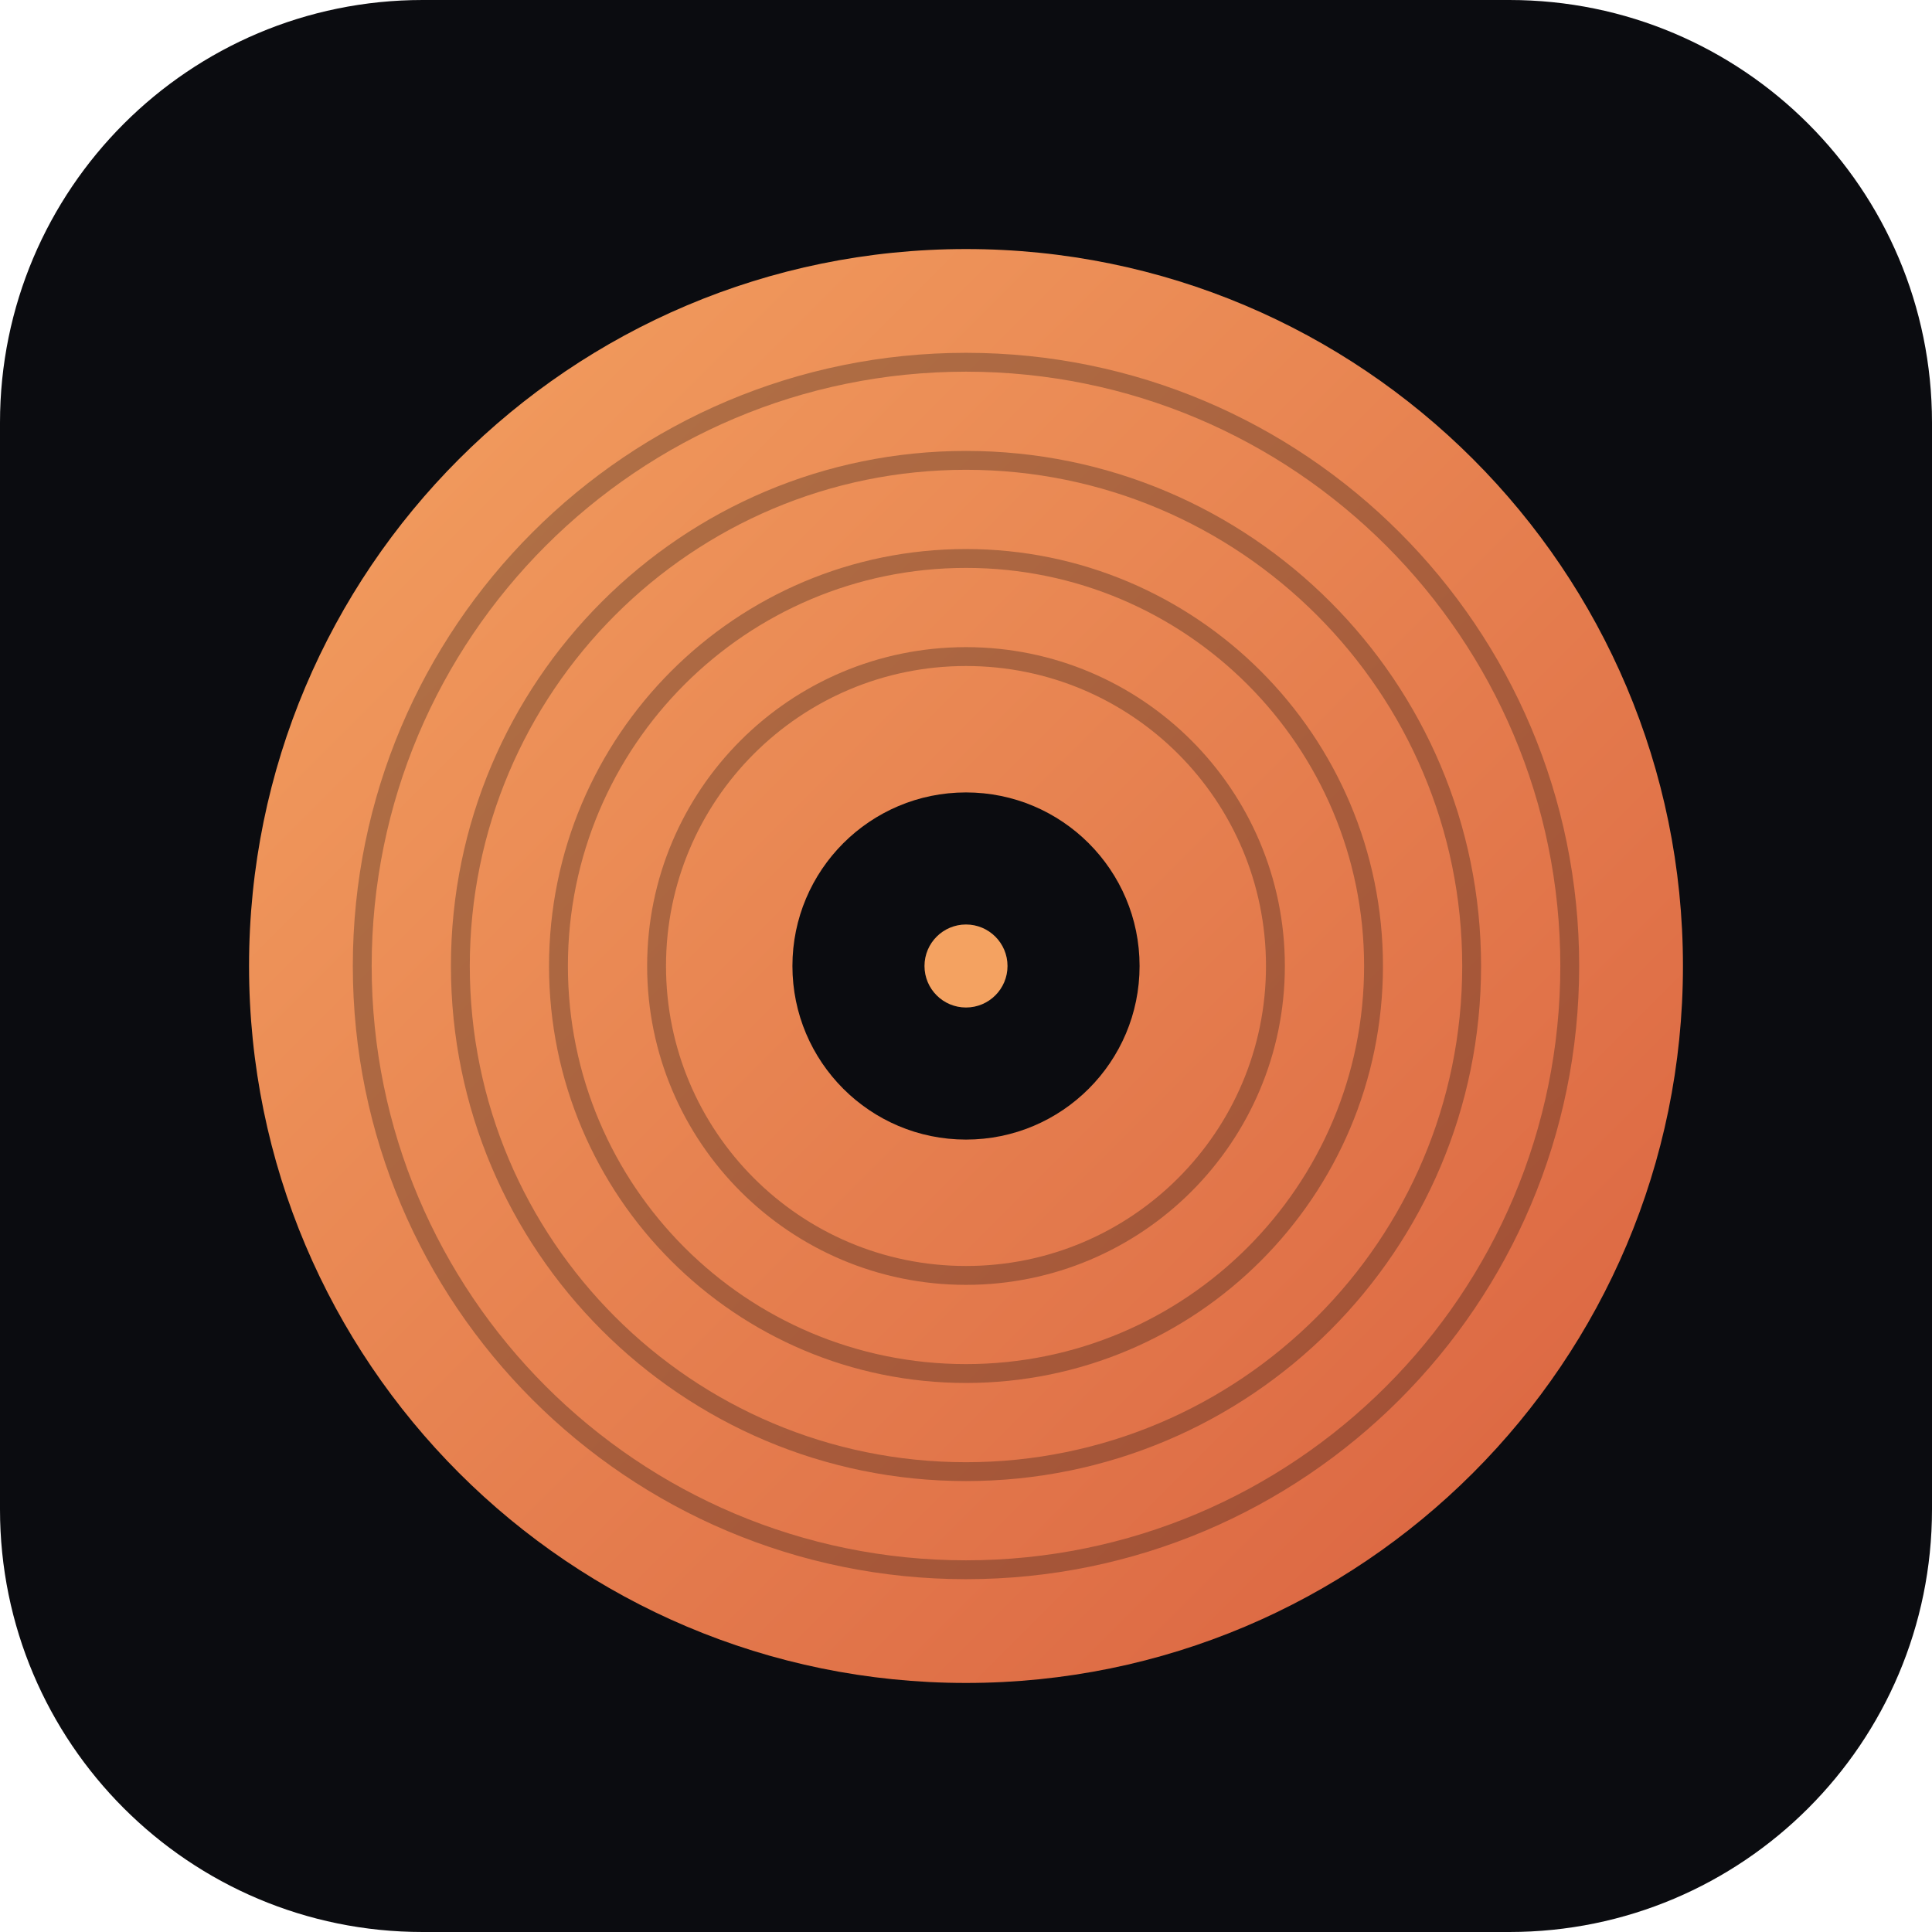
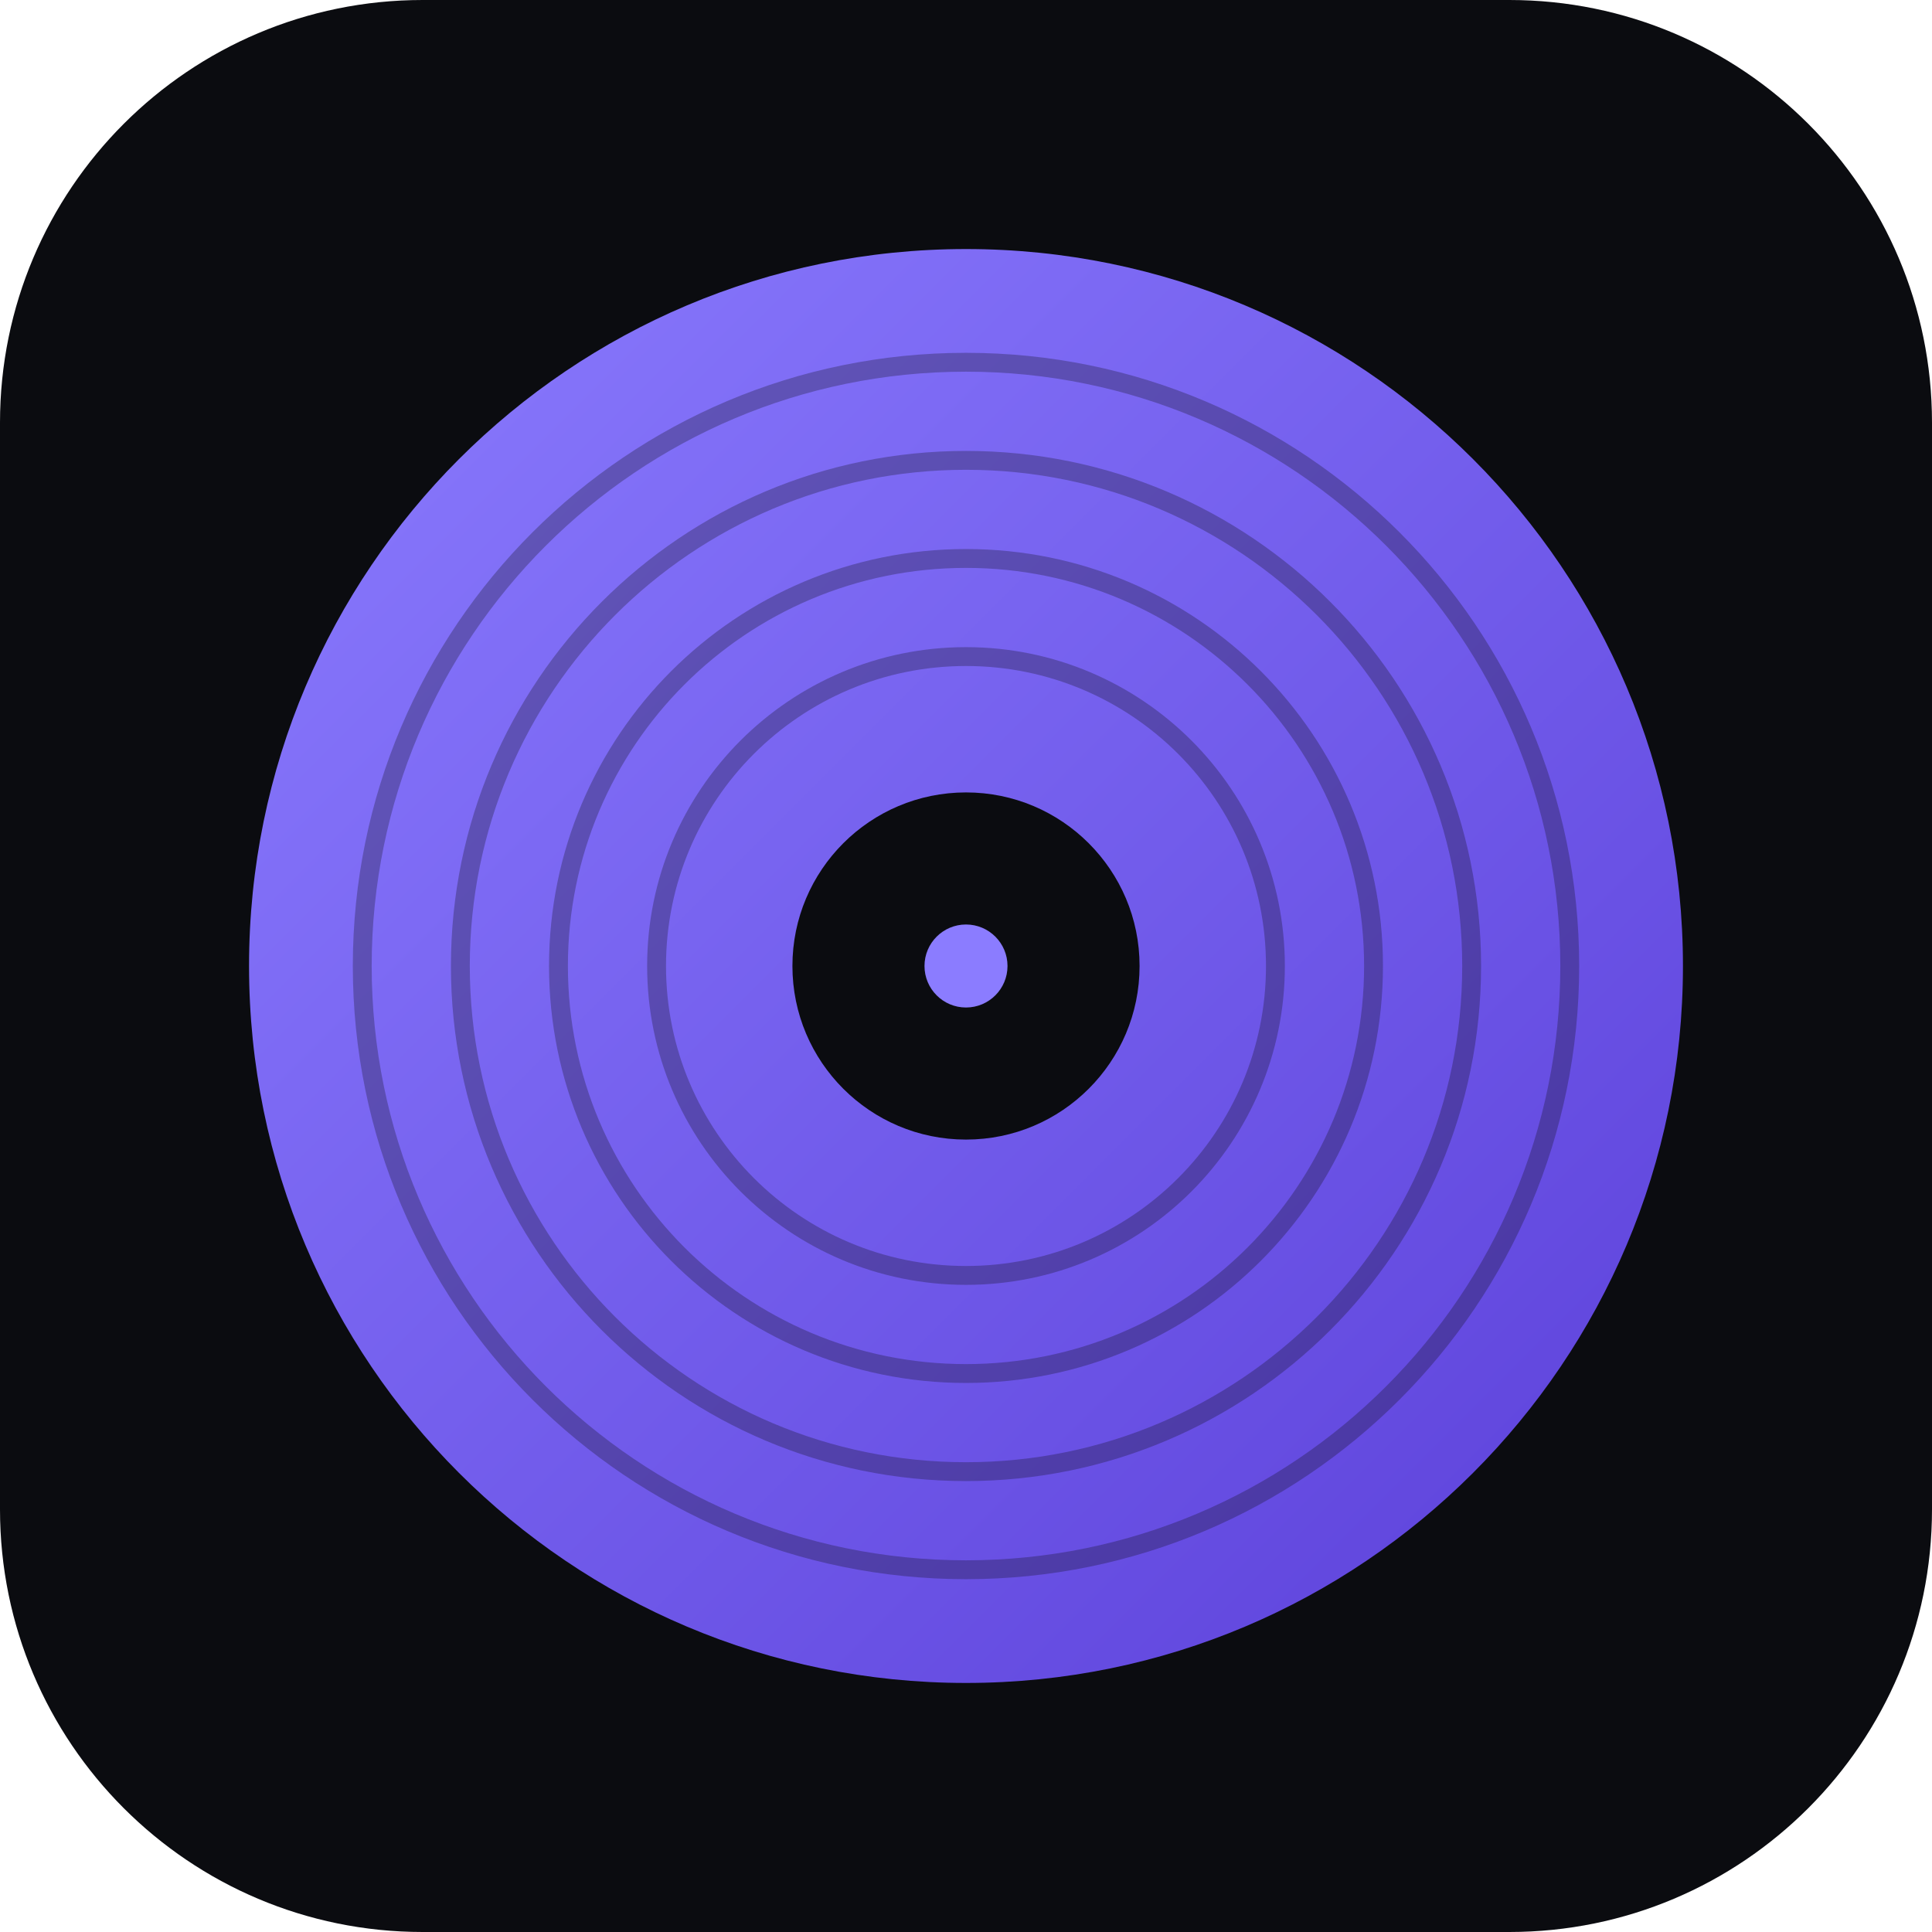
<svg xmlns="http://www.w3.org/2000/svg" viewBox="0 0 512 512">
  <defs>
    <linearGradient id="g" x1="0" y1="0" x2="1" y2="1">
-       <stop offset="0" stop-color="#f4a261" />
-       <stop offset="1" stop-color="#d9603f" />
+       <stop offset="0" stop-color="#8b7cff" />
+       <stop offset="1" stop-color="#5b3fd9" />
    </linearGradient>
  </defs>
  <rect width="512" height="512" rx="112" fill="#0b0c10" />
  <circle cx="256" cy="256" r="190" fill="url(#g)" />
  <g fill="none" stroke="#0b0c10" stroke-opacity=".28" stroke-width="5">
    <circle cx="256" cy="256" r="160" />
    <circle cx="256" cy="256" r="134" />
    <circle cx="256" cy="256" r="108" />
    <circle cx="256" cy="256" r="82" />
  </g>
  <circle cx="256" cy="256" r="46" fill="#0b0c10" />
-   <circle cx="256" cy="256" r="11" fill="#f4a261" />
+   <circle cx="256" cy="256" r="11" fill="#8b7cff" />
</svg>
